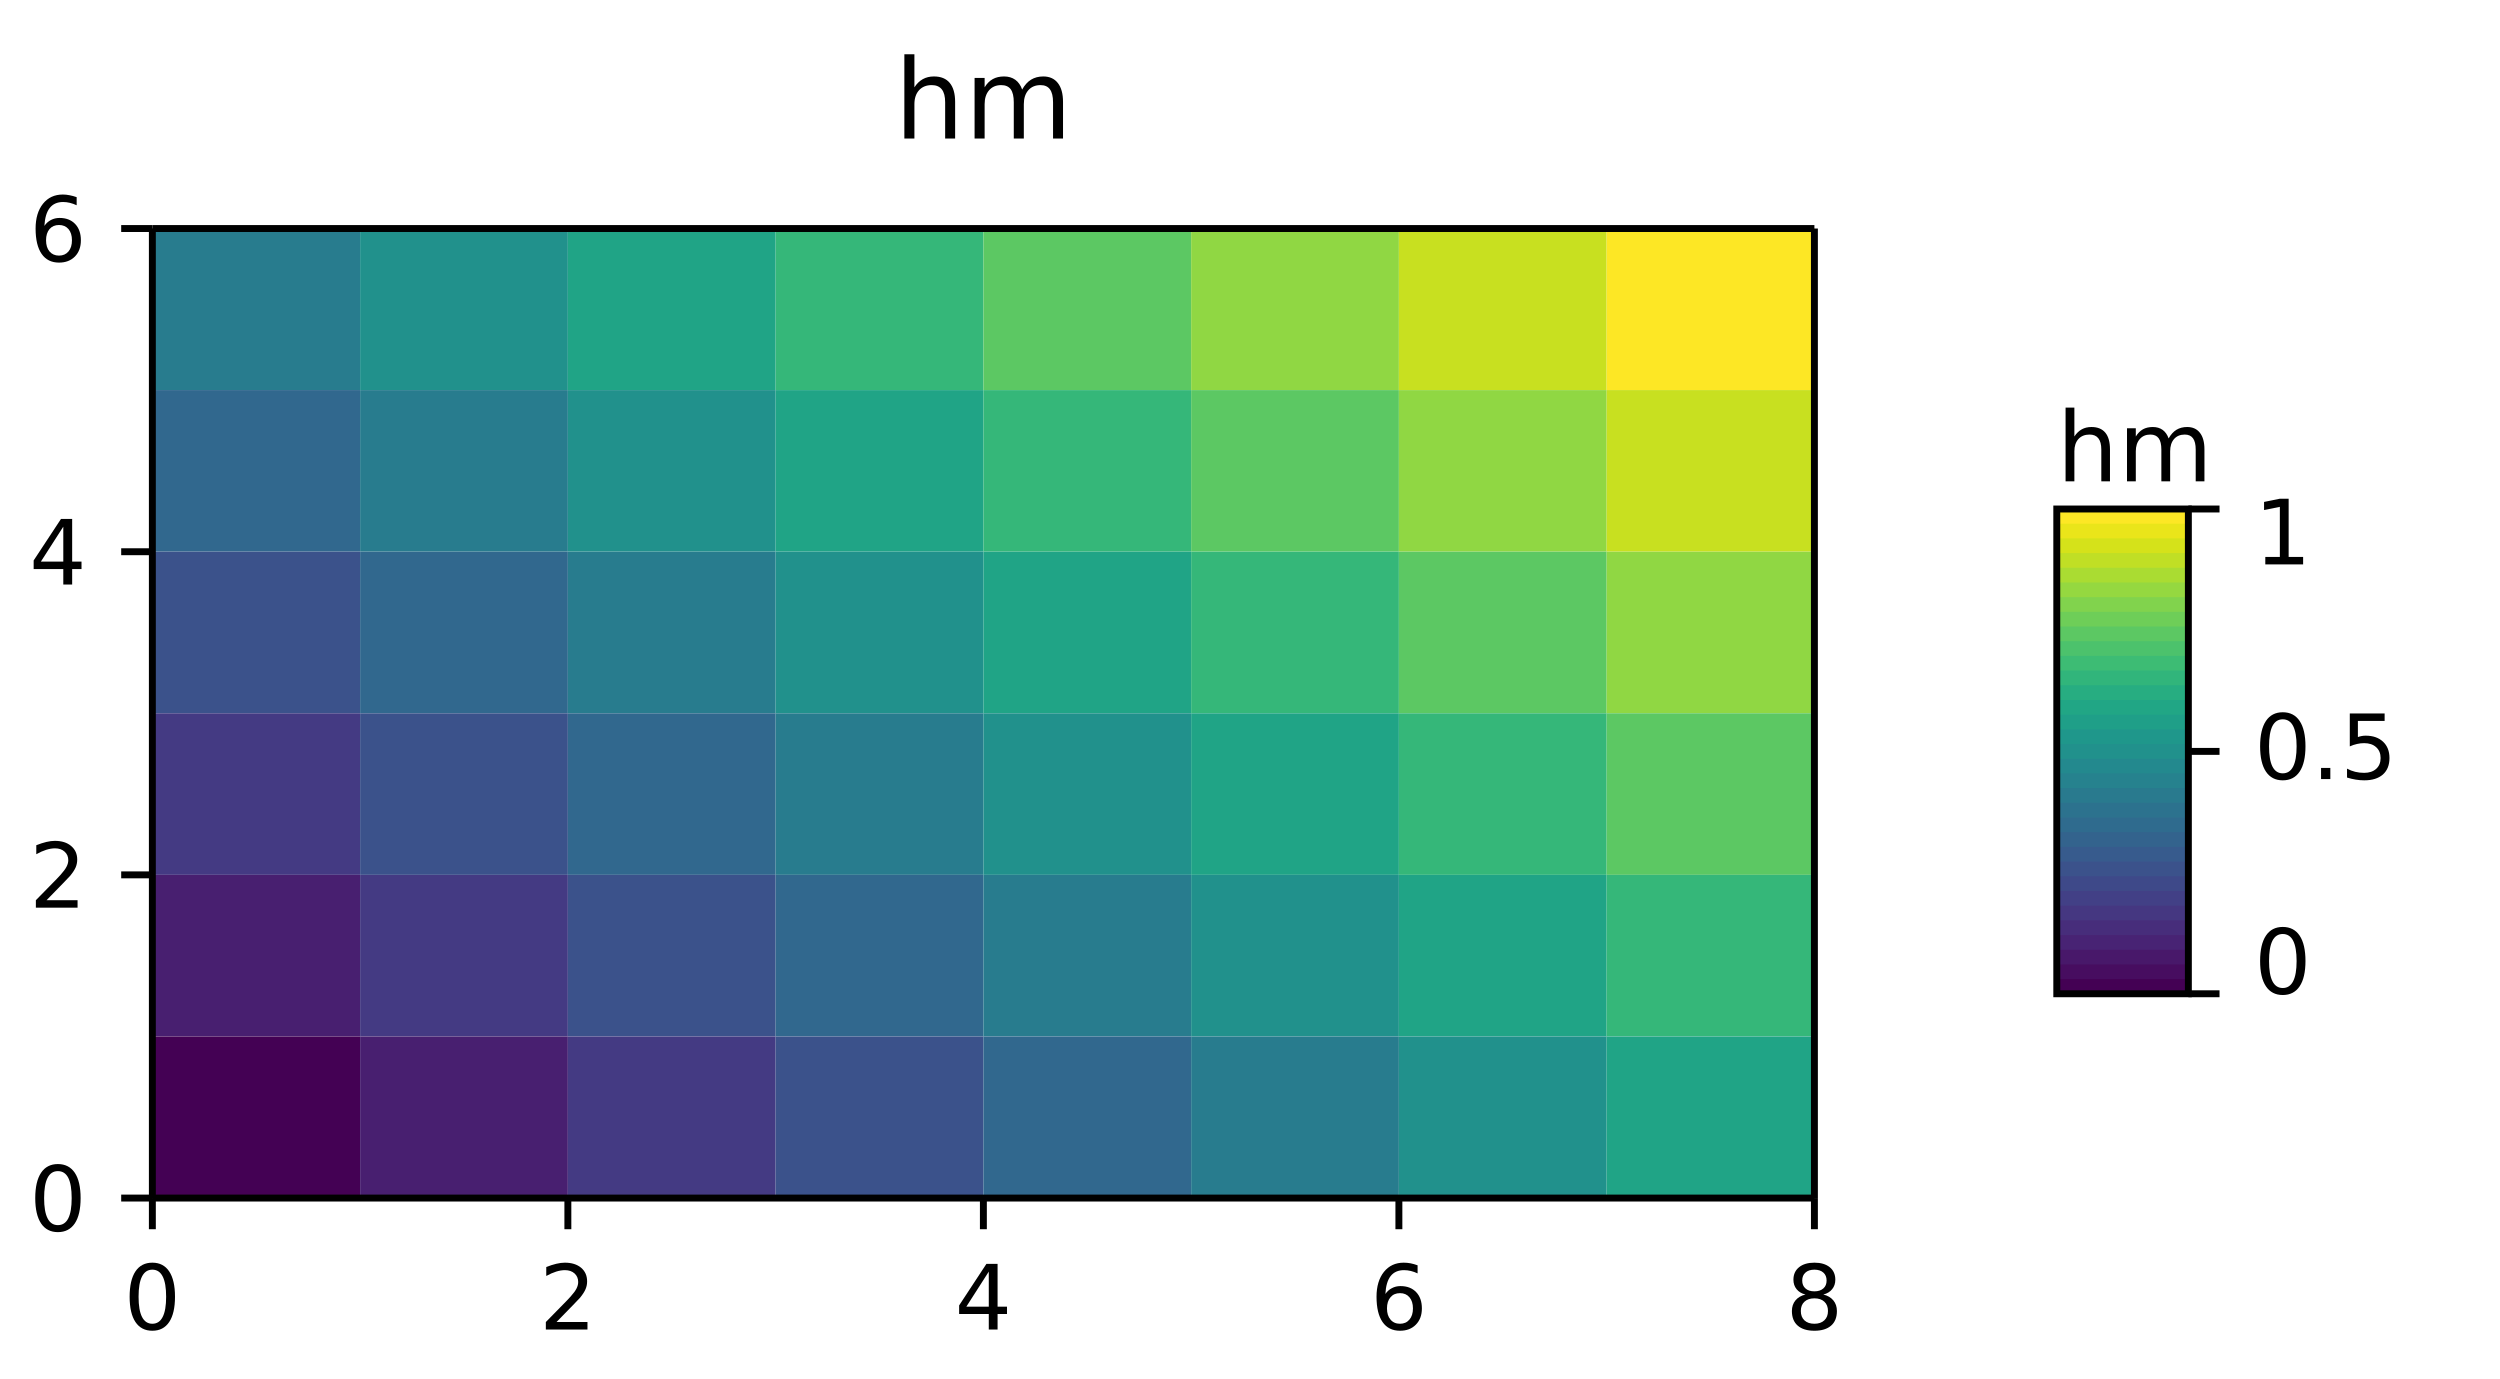
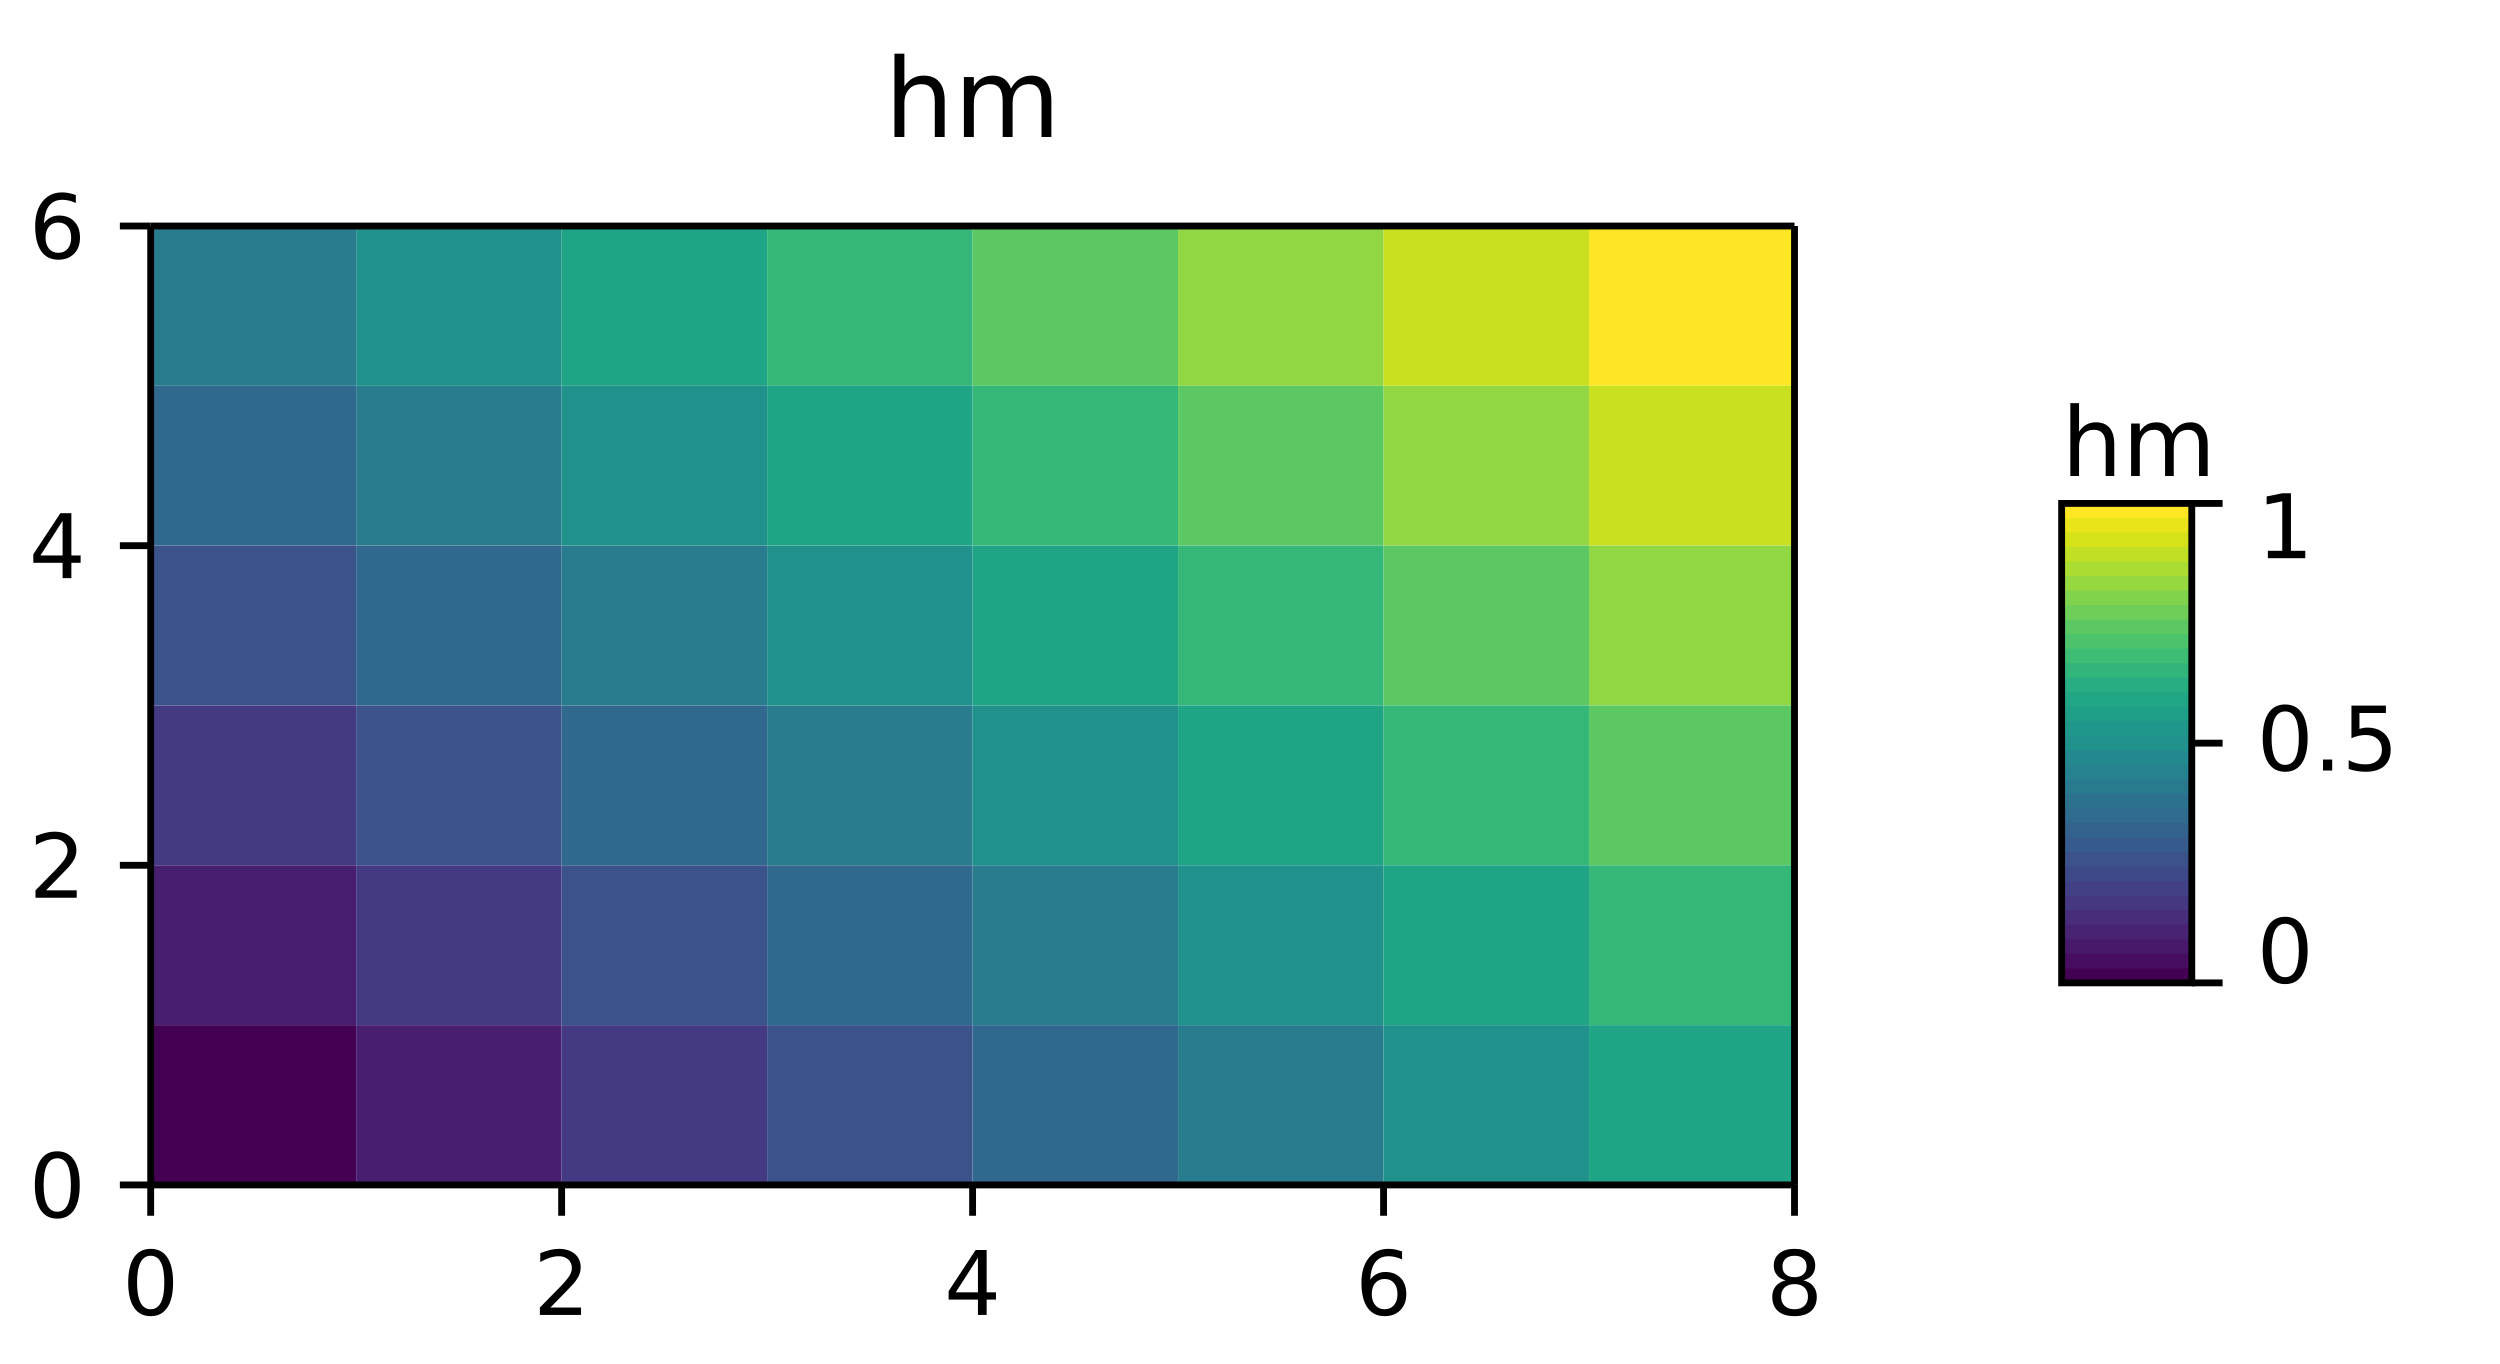
- <svg xmlns="http://www.w3.org/2000/svg" width="361" height="199" viewBox="0 0 361 199" font-family="DejaVu Sans, Bitstream Vera Sans, Verdana, Arial, sans-serif" font-size="11" style="background:#fff" data-plotlet-version="0.5.1" data-plotlet-schema="2" data-plotlet-kind="layout">
+ <svg xmlns="http://www.w3.org/2000/svg" width="365" height="199" viewBox="0 0 365 199" font-family="DejaVu Sans, Bitstream Vera Sans, Verdana, Arial, sans-serif" font-size="11" style="background:#fff" data-plotlet-version="0.5.1" data-plotlet-schema="2" data-plotlet-kind="layout">
  <g transform="translate(4,4)">
-     <g transform="translate(18.00,29.00)" data-plotlet-kind="panel" data-plotlet-title="hm" data-plotlet-xscale="linear" data-plotlet-yscale="linear" data-plotlet-xlim="0,8" data-plotlet-ylim="0,6" data-plotlet-panel-bbox="4,4,258,191" data-plotlet-data-area="18,29,240,140">
+     <g transform="translate(18.00,29.00)" data-plotlet-kind="panel" data-plotlet-title="hm" data-plotlet-xscale="linear" data-plotlet-yscale="linear" data-plotlet-xlim="0,8" data-plotlet-ylim="0,6" data-plotlet-panel-bbox="4,4,262,191" data-plotlet-data-area="18,29,240,140">
      <svg x="0" y="0" width="240.0" height="140" overflow="hidden">
        <g class="plotlet-artist" data-plotlet-type="imshow" data-plotlet-index="0" data-plotlet-rows="6" data-plotlet-cols="8" data-plotlet-vmin="0" data-plotlet-vmax="1" data-plotlet-cmap="viridis" data-plotlet-data-encoding="rects">
          <rect x="0.00" y="0.00" width="30.00" height="23.33" fill="rgb(40,124,142)" />
          <rect x="30.00" y="0.00" width="30.00" height="23.33" fill="rgb(33,145,140)" />
          <rect x="60.00" y="0.00" width="30.00" height="23.33" fill="rgb(32,164,134)" />
          <rect x="90.00" y="0.00" width="30.00" height="23.33" fill="rgb(53,183,121)" />
          <rect x="120.00" y="0.00" width="30.00" height="23.33" fill="rgb(92,200,99)" />
          <rect x="150.00" y="0.00" width="30.00" height="23.33" fill="rgb(144,215,67)" />
          <rect x="180.00" y="0.00" width="30.00" height="23.33" fill="rgb(200,224,32)" />
          <rect x="210.00" y="0.00" width="30.00" height="23.33" fill="rgb(253,231,37)" />
          <rect x="0.00" y="23.33" width="30.00" height="23.33" fill="rgb(49,104,142)" />
          <rect x="30.00" y="23.33" width="30.00" height="23.33" fill="rgb(40,124,142)" />
          <rect x="60.00" y="23.33" width="30.00" height="23.33" fill="rgb(33,145,140)" />
          <rect x="90.00" y="23.33" width="30.00" height="23.33" fill="rgb(32,164,134)" />
          <rect x="120.00" y="23.33" width="30.00" height="23.33" fill="rgb(53,183,121)" />
          <rect x="150.00" y="23.33" width="30.00" height="23.33" fill="rgb(92,200,99)" />
          <rect x="180.00" y="23.33" width="30.00" height="23.33" fill="rgb(144,215,67)" />
          <rect x="210.00" y="23.33" width="30.00" height="23.33" fill="rgb(200,224,32)" />
          <rect x="0.00" y="46.67" width="30.00" height="23.33" fill="rgb(59,82,139)" />
          <rect x="30.00" y="46.67" width="30.00" height="23.33" fill="rgb(49,104,142)" />
          <rect x="60.00" y="46.67" width="30.00" height="23.33" fill="rgb(40,124,142)" />
          <rect x="90.00" y="46.67" width="30.00" height="23.33" fill="rgb(33,145,140)" />
          <rect x="120.00" y="46.67" width="30.00" height="23.33" fill="rgb(32,164,134)" />
          <rect x="150.00" y="46.67" width="30.00" height="23.33" fill="rgb(53,183,121)" />
          <rect x="180.00" y="46.67" width="30.00" height="23.33" fill="rgb(92,200,99)" />
          <rect x="210.00" y="46.67" width="30.00" height="23.33" fill="rgb(144,215,67)" />
          <rect x="0.00" y="70.00" width="30.00" height="23.33" fill="rgb(68,58,131)" />
          <rect x="30.00" y="70.00" width="30.00" height="23.33" fill="rgb(59,82,139)" />
          <rect x="60.00" y="70.00" width="30.00" height="23.33" fill="rgb(49,104,142)" />
          <rect x="90.00" y="70.00" width="30.00" height="23.33" fill="rgb(40,124,142)" />
          <rect x="120.00" y="70.00" width="30.00" height="23.33" fill="rgb(33,145,140)" />
          <rect x="150.00" y="70.00" width="30.00" height="23.33" fill="rgb(32,164,134)" />
          <rect x="180.00" y="70.00" width="30.00" height="23.33" fill="rgb(53,183,121)" />
          <rect x="210.00" y="70.00" width="30.00" height="23.33" fill="rgb(92,200,99)" />
          <rect x="0.00" y="93.33" width="30.00" height="23.33" fill="rgb(72,31,112)" />
          <rect x="30.00" y="93.33" width="30.00" height="23.33" fill="rgb(68,58,131)" />
          <rect x="60.00" y="93.33" width="30.00" height="23.33" fill="rgb(59,82,139)" />
          <rect x="90.00" y="93.33" width="30.00" height="23.33" fill="rgb(49,104,142)" />
          <rect x="120.00" y="93.33" width="30.00" height="23.33" fill="rgb(40,124,142)" />
          <rect x="150.00" y="93.33" width="30.00" height="23.33" fill="rgb(33,145,140)" />
          <rect x="180.00" y="93.33" width="30.00" height="23.33" fill="rgb(32,164,134)" />
          <rect x="210.00" y="93.33" width="30.00" height="23.33" fill="rgb(53,183,121)" />
          <rect x="0.00" y="116.67" width="30.00" height="23.33" fill="rgb(68,1,84)" />
          <rect x="30.00" y="116.67" width="30.00" height="23.33" fill="rgb(72,31,112)" />
          <rect x="60.00" y="116.67" width="30.00" height="23.33" fill="rgb(68,58,131)" />
          <rect x="90.00" y="116.67" width="30.00" height="23.33" fill="rgb(59,82,139)" />
          <rect x="120.00" y="116.67" width="30.00" height="23.33" fill="rgb(49,104,142)" />
          <rect x="150.00" y="116.67" width="30.00" height="23.33" fill="rgb(40,124,142)" />
          <rect x="180.00" y="116.67" width="30.00" height="23.33" fill="rgb(33,145,140)" />
          <rect x="210.00" y="116.67" width="30.00" height="23.33" fill="rgb(32,164,134)" />
        </g>
      </svg>
      <line x1="0.00" x2="240.00" y1="0.00" y2="0.00" stroke="#000000" stroke-width="1.00" />
      <line x1="0.00" x2="240.00" y1="140.00" y2="140.00" stroke="#000000" stroke-width="1.00" />
      <line x1="0.00" x2="0.00" y1="0.00" y2="140.00" stroke="#000000" stroke-width="1.00" />
      <line x1="240.00" x2="240.00" y1="0.00" y2="140.00" stroke="#000000" stroke-width="1.00" />
      <line x1="0.00" x2="0.00" y1="140.00" y2="144.50" stroke="#000000" stroke-width="1.00" />
      <path d="M-0.00 150.34Q-0.99 150.34 -1.49 151.32Q-1.99 152.29 -1.99 154.25Q-1.99 156.20 -1.49 157.17Q-0.99 158.15 -0.00 158.15Q0.99 158.15 1.49 157.17Q1.99 156.20 1.99 154.25Q1.99 152.29 1.49 151.32Q0.99 150.34 -0.00 150.34ZM-0.00 149.33Q1.59 149.33 2.43 150.59Q3.27 151.85 3.27 154.25Q3.27 156.64 2.43 157.90Q1.59 159.16 -0.00 159.16Q-1.60 159.16 -2.44 157.90Q-3.28 156.64 -3.28 154.25Q-3.28 151.85 -2.44 150.59Q-1.60 149.33 -0.00 149.33Z" fill="#000" />
      <line x1="60.00" x2="60.00" y1="140.00" y2="144.50" stroke="#000000" stroke-width="1.00" />
      <path d="M58.36 157.90H62.83V158.98H56.82V157.90Q57.55 157.14 58.81 155.87Q60.07 154.60 60.39 154.23Q61.01 153.54 61.25 153.06Q61.49 152.58 61.49 152.12Q61.49 151.36 60.96 150.88Q60.43 150.41 59.58 150.41Q58.98 150.41 58.31 150.62Q57.64 150.83 56.88 151.25V149.96Q57.65 149.65 58.33 149.49Q59.00 149.33 59.56 149.33Q61.03 149.33 61.91 150.06Q62.78 150.80 62.78 152.03Q62.78 152.62 62.56 153.14Q62.35 153.66 61.77 154.38Q61.61 154.56 60.76 155.44Q59.91 156.32 58.36 157.90Z" fill="#000" />
      <line x1="120.00" x2="120.00" y1="140.00" y2="144.50" stroke="#000000" stroke-width="1.00" />
      <path d="M120.78 150.62 117.54 155.68H120.78ZM120.44 149.50H122.05V155.68H123.41V156.74H122.05V158.98H120.78V156.74H116.50V155.50Z" fill="#000" />
      <line x1="180.00" x2="180.00" y1="140.00" y2="144.50" stroke="#000000" stroke-width="1.00" />
      <path d="M180.16 153.73Q179.29 153.73 178.79 154.32Q178.28 154.91 178.28 155.94Q178.28 156.96 178.79 157.55Q179.29 158.15 180.16 158.15Q181.02 158.15 181.52 157.55Q182.03 156.96 182.03 155.94Q182.03 154.91 181.52 154.32Q181.02 153.73 180.16 153.73ZM182.70 149.71V150.88Q182.22 150.65 181.73 150.53Q181.23 150.41 180.75 150.41Q179.48 150.41 178.81 151.26Q178.14 152.12 178.05 153.85Q178.42 153.30 178.99 153.01Q179.55 152.71 180.23 152.71Q181.66 152.71 182.49 153.58Q183.32 154.44 183.32 155.94Q183.32 157.40 182.45 158.28Q181.59 159.16 180.16 159.16Q178.51 159.16 177.64 157.90Q176.77 156.64 176.77 154.25Q176.77 152.00 177.84 150.66Q178.91 149.33 180.70 149.33Q181.18 149.33 181.68 149.42Q182.17 149.52 182.70 149.71Z" fill="#000" />
      <line x1="240.00" x2="240.00" y1="140.00" y2="144.50" stroke="#000000" stroke-width="1.00" />
      <path d="M240.00 154.48Q239.08 154.48 238.56 154.97Q238.04 155.45 238.04 156.31Q238.04 157.17 238.56 157.66Q239.08 158.15 240.00 158.15Q240.91 158.15 241.44 157.65Q241.96 157.16 241.96 156.31Q241.96 155.45 241.44 154.97Q240.92 154.48 240.00 154.48ZM238.71 153.93Q237.89 153.73 237.43 153.16Q236.97 152.60 236.97 151.79Q236.97 150.65 237.78 149.99Q238.59 149.33 240.00 149.33Q241.41 149.33 242.22 149.99Q243.02 150.65 243.02 151.79Q243.02 152.60 242.56 153.16Q242.10 153.73 241.29 153.93Q242.21 154.15 242.73 154.77Q243.25 155.40 243.25 156.31Q243.25 157.69 242.41 158.42Q241.56 159.16 240.00 159.16Q238.43 159.16 237.59 158.42Q236.75 157.69 236.75 156.31Q236.75 155.40 237.27 154.77Q237.79 154.15 238.71 153.93ZM238.24 151.91Q238.24 152.64 238.71 153.05Q239.17 153.47 240.00 153.47Q240.82 153.47 241.29 153.05Q241.76 152.64 241.76 151.91Q241.76 151.17 241.29 150.76Q240.82 150.34 240.00 150.34Q239.17 150.34 238.71 150.76Q238.24 151.17 238.24 151.91Z" fill="#000" />
      <line x1="0.00" x2="-4.50" y1="140.00" y2="140.00" stroke="#000000" stroke-width="1.00" />
      <path d="M-13.64 136.11Q-14.63 136.11 -15.13 137.08Q-15.63 138.05 -15.63 140.01Q-15.63 141.96 -15.13 142.93Q-14.63 143.91 -13.64 143.91Q-12.64 143.91 -12.14 142.93Q-11.65 141.96 -11.65 140.01Q-11.65 138.05 -12.14 137.08Q-12.64 136.11 -13.64 136.11ZM-13.64 135.09Q-12.05 135.09 -11.20 136.35Q-10.36 137.61 -10.36 140.01Q-10.36 142.40 -11.20 143.66Q-12.05 144.92 -13.64 144.92Q-15.23 144.92 -16.07 143.66Q-16.91 142.40 -16.91 140.01Q-16.91 137.61 -16.07 136.35Q-15.23 135.09 -13.64 135.09Z" fill="#000" />
      <line x1="0.00" x2="-4.50" y1="93.33" y2="93.33" stroke="#000000" stroke-width="1.00" />
      <path d="M-15.28 96.99H-10.80V98.07H-16.82V96.99Q-16.09 96.24 -14.83 94.96Q-13.57 93.69 -13.25 93.32Q-12.63 92.63 -12.39 92.15Q-12.14 91.67 -12.14 91.21Q-12.14 90.45 -12.67 89.98Q-13.20 89.50 -14.05 89.50Q-14.65 89.50 -15.32 89.71Q-15.99 89.92 -16.76 90.35V89.05Q-15.98 88.74 -15.31 88.58Q-14.64 88.42 -14.08 88.42Q-12.60 88.42 -11.73 89.16Q-10.85 89.90 -10.85 91.13Q-10.85 91.71 -11.07 92.24Q-11.29 92.76 -11.87 93.47Q-12.03 93.65 -12.88 94.53Q-13.73 95.41 -15.28 96.99Z" fill="#000" />
      <line x1="0.00" x2="-4.50" y1="46.67" y2="46.67" stroke="#000000" stroke-width="1.00" />
      <path d="M-12.86 43.05 -16.10 48.10H-12.86ZM-13.19 41.93H-11.58V48.10H-10.23V49.17H-11.58V51.41H-12.86V49.17H-17.14V47.93Z" fill="#000" />
      <line x1="0.00" x2="-4.50" y1="0.00" y2="0.00" stroke="#000000" stroke-width="1.00" />
      <path d="M-13.48 -0.51Q-14.34 -0.51 -14.85 0.08Q-15.35 0.67 -15.35 1.70Q-15.35 2.72 -14.85 3.31Q-14.34 3.91 -13.48 3.91Q-12.62 3.91 -12.11 3.31Q-11.61 2.72 -11.61 1.70Q-11.61 0.67 -12.11 0.08Q-12.62 -0.51 -13.48 -0.51ZM-10.93 -4.53V-3.36Q-11.42 -3.59 -11.91 -3.71Q-12.40 -3.83 -12.88 -3.83Q-14.15 -3.83 -14.82 -2.97Q-15.49 -2.12 -15.59 -0.38Q-15.21 -0.94 -14.65 -1.23Q-14.08 -1.53 -13.40 -1.53Q-11.98 -1.53 -11.15 -0.66Q-10.32 0.21 -10.32 1.70Q-10.32 3.16 -11.18 4.04Q-12.05 4.92 -13.48 4.92Q-15.12 4.92 -15.99 3.66Q-16.86 2.40 -16.86 0.01Q-16.86 -2.24 -15.80 -3.57Q-14.73 -4.91 -12.93 -4.91Q-12.45 -4.91 -11.96 -4.81Q-11.47 -4.72 -10.93 -4.53Z" fill="#000" />
      <path d="M115.92 -18.28V-13.00H114.48V-18.23Q114.48 -19.48 114.00 -20.09Q113.51 -20.71 112.54 -20.71Q111.38 -20.71 110.71 -19.97Q110.04 -19.23 110.04 -17.95V-13.00H108.59V-25.16H110.04V-20.39Q110.55 -21.18 111.25 -21.57Q111.95 -21.96 112.86 -21.96Q114.37 -21.96 115.14 -21.03Q115.92 -20.09 115.92 -18.28ZM125.60 -20.07Q126.14 -21.04 126.89 -21.50Q127.64 -21.96 128.65 -21.96Q130.02 -21.96 130.76 -21.00Q131.50 -20.05 131.50 -18.28V-13.00H130.06V-18.23Q130.06 -19.49 129.61 -20.10Q129.17 -20.71 128.25 -20.71Q127.14 -20.71 126.49 -19.97Q125.84 -19.23 125.84 -17.95V-13.00H124.39V-18.23Q124.39 -19.50 123.95 -20.11Q123.50 -20.71 122.57 -20.71Q121.47 -20.71 120.82 -19.96Q120.18 -19.22 120.18 -17.95V-13.00H118.73V-21.75H120.18V-20.39Q120.67 -21.20 121.36 -21.58Q122.04 -21.96 122.99 -21.96Q123.94 -21.96 124.61 -21.48Q125.28 -20.99 125.60 -20.07Z" fill="#000" />
    </g>
-     <g transform="translate(282.00,0.00)" data-plotlet-kind="legend" data-plotlet-legend-bbox="286,4,71,191">
+     <g transform="translate(286.00,0.00)" data-plotlet-kind="legend" data-plotlet-legend-bbox="290,4,71,191">
      <g transform="translate(0,43.50)">
        <path d="M18.68 17.38V22.00H17.43V17.42Q17.43 16.33 17.00 15.79Q16.58 15.25 15.73 15.25Q14.71 15.25 14.12 15.90Q13.54 16.55 13.54 17.67V22.00H12.27V11.36H13.54V15.53Q13.99 14.84 14.60 14.50Q15.21 14.16 16.01 14.16Q17.33 14.16 18.01 14.98Q18.68 15.79 18.68 17.38ZM27.15 15.81Q27.62 14.97 28.28 14.56Q28.94 14.16 29.83 14.16Q31.02 14.16 31.67 15.00Q32.32 15.83 32.32 17.38V22.00H31.06V17.42Q31.06 16.32 30.67 15.79Q30.28 15.25 29.48 15.25Q28.50 15.25 27.93 15.90Q27.37 16.55 27.37 17.67V22.00H26.10V17.42Q26.10 16.31 25.71 15.78Q25.32 15.25 24.51 15.25Q23.54 15.25 22.98 15.91Q22.41 16.56 22.41 17.67V22.00H21.14V14.34H22.41V15.53Q22.84 14.83 23.44 14.49Q24.04 14.16 24.87 14.16Q25.70 14.16 26.29 14.58Q26.87 15.01 27.15 15.81Z" fill="#000" />
        <rect x="11.00" y="26.00" width="19.00" height="3.12" fill="rgb(253,231,37)" />
        <rect x="11.00" y="28.12" width="19.00" height="3.12" fill="rgb(234,229,26)" />
        <rect x="11.00" y="30.24" width="19.00" height="3.12" fill="rgb(213,226,26)" />
        <rect x="11.00" y="32.36" width="19.00" height="3.12" fill="rgb(192,223,37)" />
        <rect x="11.00" y="34.48" width="19.00" height="3.12" fill="rgb(170,220,50)" />
        <rect x="11.00" y="36.61" width="19.00" height="3.12" fill="rgb(149,216,64)" />
        <rect x="11.00" y="38.73" width="19.00" height="3.12" fill="rgb(129,211,77)" />
        <rect x="11.00" y="40.85" width="19.00" height="3.12" fill="rgb(110,206,88)" />
        <rect x="11.00" y="42.97" width="19.00" height="3.12" fill="rgb(92,200,99)" />
        <rect x="11.00" y="45.09" width="19.00" height="3.12" fill="rgb(76,194,108)" />
        <rect x="11.00" y="47.21" width="19.00" height="3.12" fill="rgb(61,188,116)" />
        <rect x="11.00" y="49.33" width="19.00" height="3.12" fill="rgb(49,181,123)" />
        <rect x="11.00" y="51.45" width="19.00" height="3.12" fill="rgb(39,173,129)" />
        <rect x="11.00" y="53.58" width="19.00" height="3.12" fill="rgb(33,166,133)" />
        <rect x="11.00" y="55.70" width="19.00" height="3.12" fill="rgb(31,159,136)" />
        <rect x="11.00" y="57.82" width="19.00" height="3.12" fill="rgb(31,151,139)" />
        <rect x="11.00" y="59.94" width="19.00" height="3.12" fill="rgb(33,145,140)" />
        <rect x="11.00" y="62.06" width="19.00" height="3.12" fill="rgb(35,137,142)" />
        <rect x="11.00" y="64.18" width="19.00" height="3.12" fill="rgb(38,130,142)" />
        <rect x="11.00" y="66.30" width="19.00" height="3.12" fill="rgb(41,122,142)" />
        <rect x="11.00" y="68.42" width="19.00" height="3.12" fill="rgb(44,114,142)" />
        <rect x="11.00" y="70.55" width="19.00" height="3.12" fill="rgb(47,107,142)" />
        <rect x="11.00" y="72.67" width="19.00" height="3.12" fill="rgb(51,99,141)" />
        <rect x="11.00" y="74.79" width="19.00" height="3.12" fill="rgb(55,91,141)" />
        <rect x="11.00" y="76.91" width="19.00" height="3.12" fill="rgb(59,82,139)" />
        <rect x="11.00" y="79.03" width="19.00" height="3.12" fill="rgb(62,73,137)" />
        <rect x="11.00" y="81.15" width="19.00" height="3.12" fill="rgb(66,64,134)" />
        <rect x="11.00" y="83.27" width="19.00" height="3.12" fill="rgb(69,55,129)" />
        <rect x="11.00" y="85.39" width="19.00" height="3.12" fill="rgb(71,45,123)" />
        <rect x="11.00" y="87.52" width="19.00" height="3.12" fill="rgb(72,35,116)" />
        <rect x="11.00" y="89.64" width="19.00" height="3.12" fill="rgb(72,24,106)" />
        <rect x="11.00" y="91.76" width="19.00" height="3.12" fill="rgb(71,13,96)" />
        <rect x="11.00" y="93.88" width="19.00" height="2.12" fill="rgb(68,1,84)" />
        <rect x="11.00" y="26.00" width="19.00" height="70.00" fill="none" stroke="#000000" stroke-width="1.00" />
        <line x1="30.00" x2="34.50" y1="96.00" y2="96.00" stroke="#000000" stroke-width="1.00" />
        <path d="M43.63 87.37Q42.64 87.37 42.14 88.34Q41.65 89.32 41.65 91.27Q41.65 93.22 42.14 94.19Q42.64 95.17 43.63 95.17Q44.63 95.17 45.13 94.19Q45.63 93.22 45.63 91.27Q45.63 89.32 45.13 88.34Q44.63 87.37 43.63 87.37ZM43.63 86.35Q45.23 86.35 46.07 87.61Q46.91 88.87 46.91 91.27Q46.91 93.66 46.07 94.92Q45.23 96.18 43.63 96.18Q42.04 96.18 41.20 94.92Q40.36 93.66 40.36 91.27Q40.36 88.87 41.20 87.61Q42.04 86.35 43.63 86.35Z" fill="#000" />
        <line x1="30.00" x2="34.50" y1="61.00" y2="61.00" stroke="#000000" stroke-width="1.00" />
        <path d="M43.63 56.37Q42.64 56.37 42.14 57.34Q41.65 58.32 41.65 60.27Q41.65 62.22 42.14 63.19Q42.64 64.17 43.63 64.17Q44.63 64.17 45.13 63.19Q45.63 62.22 45.63 60.27Q45.63 58.32 45.13 57.34Q44.63 56.37 43.63 56.37ZM43.63 55.35Q45.23 55.35 46.07 56.61Q46.91 57.87 46.91 60.27Q46.91 62.66 46.07 63.92Q45.23 65.18 43.63 65.18Q42.04 65.18 41.20 63.92Q40.36 62.66 40.36 60.27Q40.36 57.87 41.20 56.61Q42.04 55.35 43.63 55.35ZM49.16 63.39H50.50V65.00H49.16ZM53.31 55.52H58.34V56.60H54.48V58.93Q54.76 58.83 55.04 58.78Q55.32 58.73 55.60 58.73Q57.18 58.73 58.11 59.60Q59.04 60.47 59.04 61.96Q59.04 63.49 58.09 64.34Q57.13 65.18 55.40 65.18Q54.80 65.18 54.19 65.08Q53.57 64.98 52.91 64.78V63.49Q53.48 63.80 54.09 63.95Q54.70 64.10 55.38 64.10Q56.47 64.10 57.11 63.53Q57.76 62.95 57.76 61.96Q57.76 60.97 57.11 60.39Q56.47 59.81 55.38 59.81Q54.86 59.81 54.35 59.93Q53.84 60.04 53.31 60.28Z" fill="#000" />
        <line x1="30.00" x2="34.50" y1="26.00" y2="26.00" stroke="#000000" stroke-width="1.00" />
        <path d="M41.11 32.92H43.21V25.69L40.93 26.15V24.98L43.19 24.52H44.48V32.92H46.57V34.00H41.11Z" fill="#000" />
      </g>
    </g>
  </g>
</svg>
